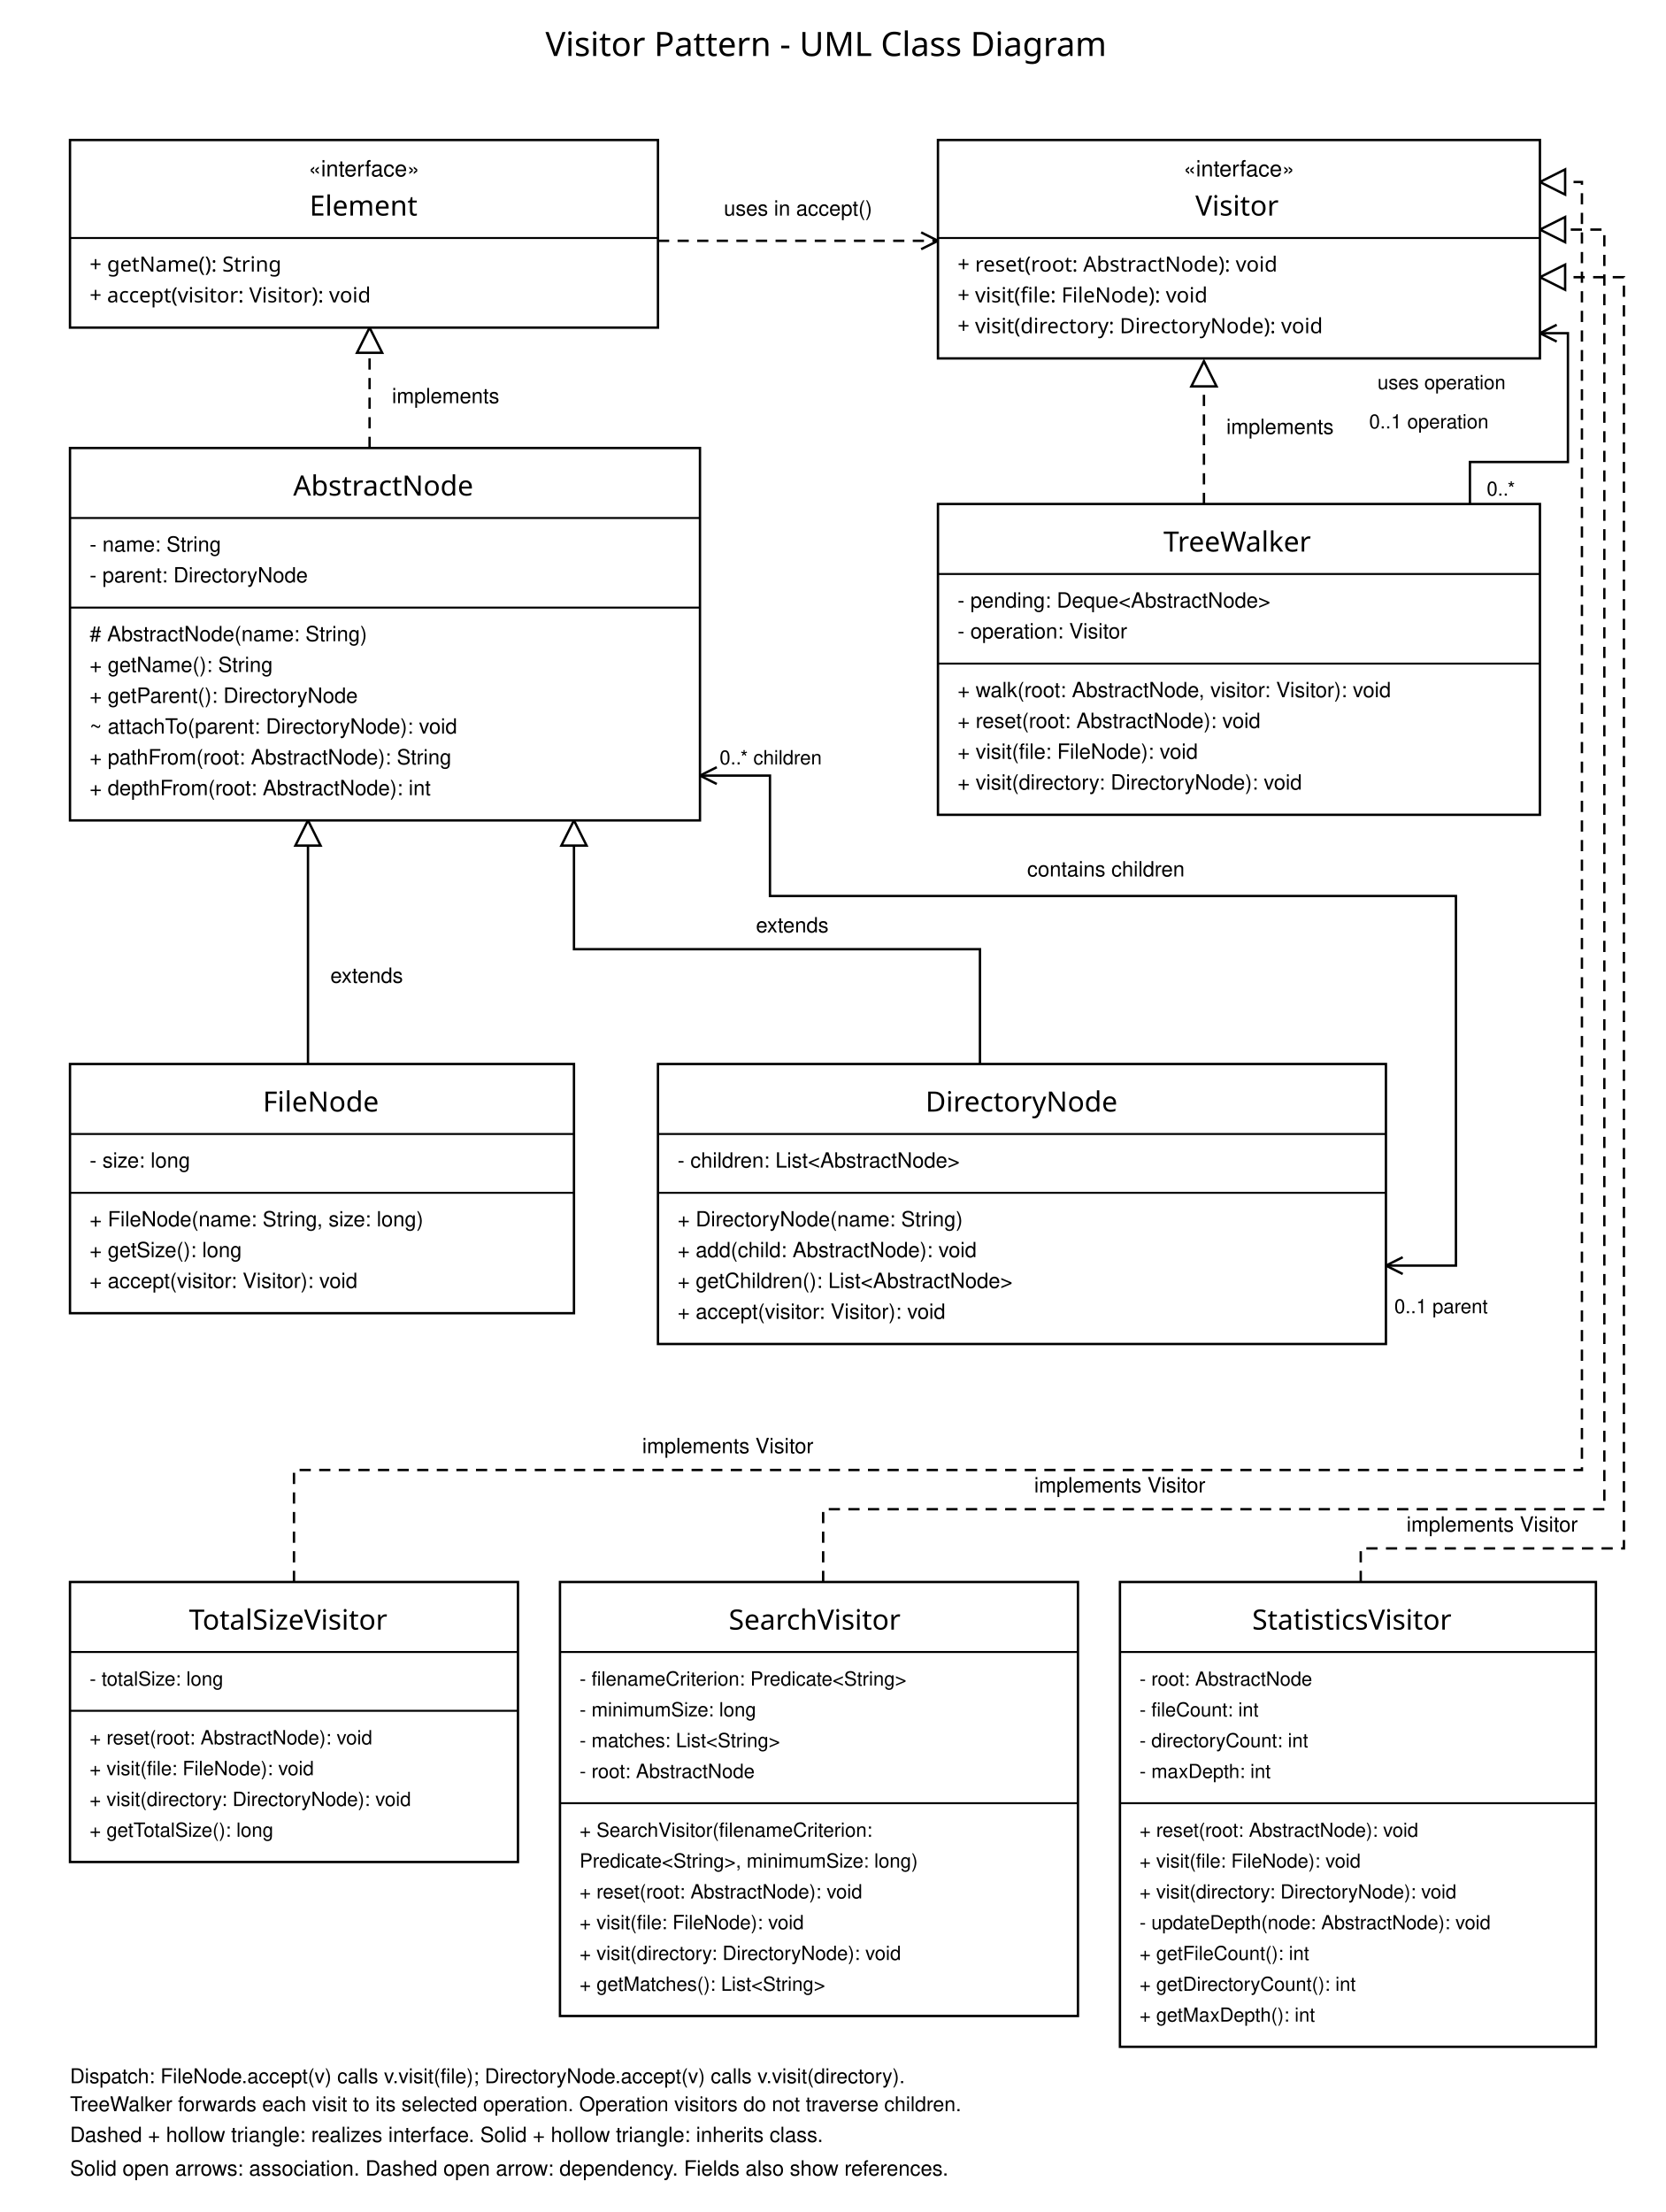
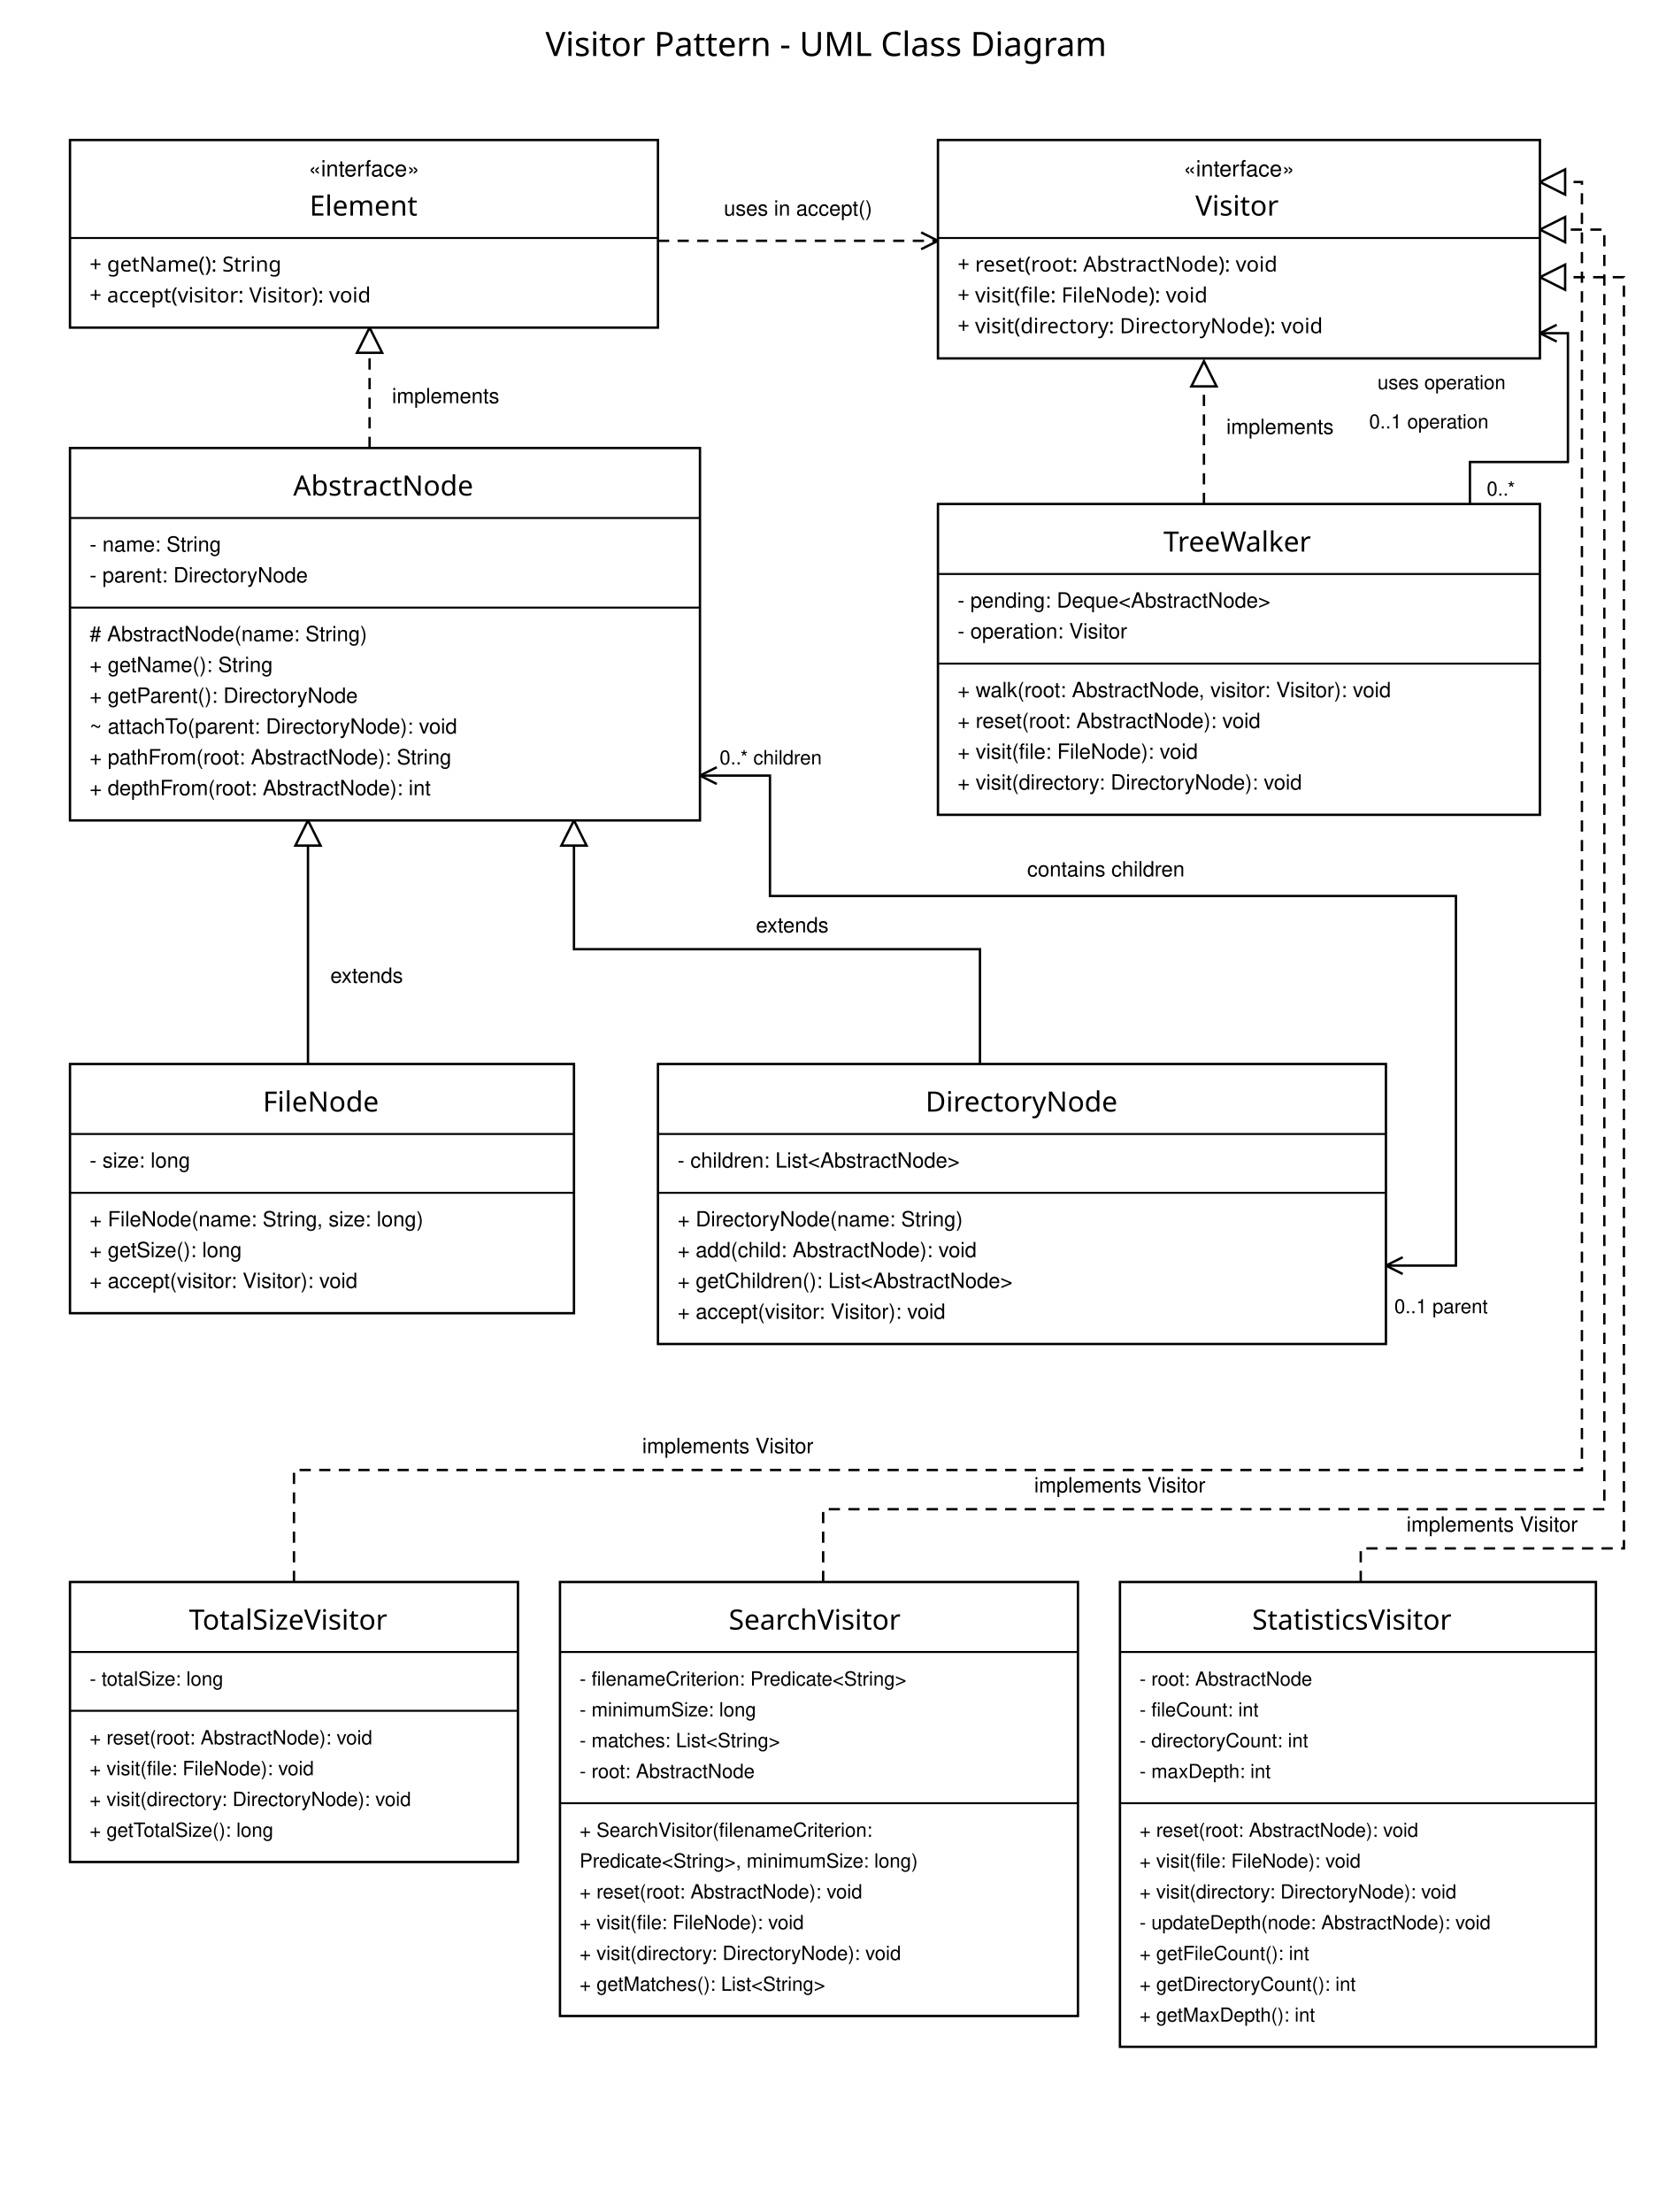
<svg xmlns="http://www.w3.org/2000/svg" width="595" height="790" preserveAspectRatio="xMinYMin meet" viewBox="0 0 595 790" version="1.0" fill-rule="evenodd">
  <clipPath id="clip">
    <rect x="0" y="0" width="595" height="790" />
  </clipPath>
  <g id="group" transform="scale(1,-1) translate(0,-790)" style="clip-path: url(#clip)">
    <g transform="">
      <text x="194.81" y="770" style="font-family: Helvetica-Bold; font-size: 12px;fill: rgb(0%,0%,0%); stroke:none;" transform="translate(0,1540) scale(1,-1)">Visitor Pattern - UML Class Diagram</text>
      <polyline points="132 630, 132 673" style="stroke: rgb(0%,0%,0%); stroke-linecap: butt; stroke-width: 0.85; fill: None; fill-rule: evenodd; stroke-dasharray: 4, 3;" />
      <polygon points="132 673, 127.5 664, 136.5 664" style="stroke: rgb(0%,0%,0%); stroke-linecap: butt; stroke-width: 0.85; fill: rgb(100%,100%,100%); fill-rule: evenodd;" />
      <text x="140" y="646" style="font-family: Helvetica; font-size: 7.5px;fill: rgb(0%,0%,0%); stroke:none;" transform="translate(0,1292) scale(1,-1)">implements</text>
      <polyline points="110 410, 110 497" style="stroke: rgb(0%,0%,0%); stroke-linecap: butt; stroke-width: 0.85; fill: None; fill-rule: evenodd;" />
      <polygon points="110 497, 105.5 488, 114.5 488" style="stroke: rgb(0%,0%,0%); stroke-linecap: butt; stroke-width: 0.85; fill: rgb(100%,100%,100%); fill-rule: evenodd;" />
      <text x="118" y="439" style="font-family: Helvetica; font-size: 7.5px;fill: rgb(0%,0%,0%); stroke:none;" transform="translate(0,878) scale(1,-1)">extends</text>
      <polyline points="350 410, 350 451, 205 451, 205 497" style="stroke: rgb(0%,0%,0%); stroke-linecap: butt; stroke-width: 0.85; fill: None; fill-rule: evenodd;" />
      <polygon points="205 497, 200.5 488, 209.5 488" style="stroke: rgb(0%,0%,0%); stroke-linecap: butt; stroke-width: 0.85; fill: rgb(100%,100%,100%); fill-rule: evenodd;" />
      <text x="270" y="457" style="font-family: Helvetica; font-size: 7.5px;fill: rgb(0%,0%,0%); stroke:none;" transform="translate(0,914) scale(1,-1)">extends</text>
      <polyline points="235 704, 335 704" style="stroke: rgb(0%,0%,0%); stroke-linecap: butt; stroke-width: 0.85; fill: None; fill-rule: evenodd; stroke-dasharray: 4, 3;" />
      <polyline points="329 707, 335 704, 329 701" style="stroke: rgb(0%,0%,0%); stroke-linecap: butt; stroke-width: 0.85; fill: None; fill-rule: evenodd;" />
      <text x="258.533" y="713" style="font-family: Helvetica; font-size: 7.5px;fill: rgb(0%,0%,0%); stroke:none;" transform="translate(0,1426) scale(1,-1)">uses in accept()</text>
      <polyline points="495 338, 520 338, 520 470, 275 470, 275 513, 250 513" style="stroke: rgb(0%,0%,0%); stroke-linecap: butt; stroke-width: 0.85; fill: None; fill-rule: evenodd;" />
      <polyline points="256 510, 250 513, 256 516" style="stroke: rgb(0%,0%,0%); stroke-linecap: butt; stroke-width: 0.85; fill: None; fill-rule: evenodd;" />
      <polyline points="501 335, 495 338, 501 341" style="stroke: rgb(0%,0%,0%); stroke-linecap: butt; stroke-width: 0.85; fill: None; fill-rule: evenodd;" />
      <text x="366.864" y="477" style="font-family: Helvetica; font-size: 7.5px;fill: rgb(0%,0%,0%); stroke:none;" transform="translate(0,954) scale(1,-1)">contains children</text>
      <text x="498" y="321" style="font-family: Helvetica; font-size: 7px;fill: rgb(0%,0%,0%); stroke:none;" transform="translate(0,642) scale(1,-1)">0..1 parent</text>
      <text x="257" y="517" style="font-family: Helvetica; font-size: 7px;fill: rgb(0%,0%,0%); stroke:none;" transform="translate(0,1034) scale(1,-1)">0..* children</text>
      <polyline points="430 610, 430 661" style="stroke: rgb(0%,0%,0%); stroke-linecap: butt; stroke-width: 0.85; fill: None; fill-rule: evenodd; stroke-dasharray: 4, 3;" />
      <polygon points="430 661, 425.5 652, 434.5 652" style="stroke: rgb(0%,0%,0%); stroke-linecap: butt; stroke-width: 0.85; fill: rgb(100%,100%,100%); fill-rule: evenodd;" />
      <text x="438" y="635" style="font-family: Helvetica; font-size: 7.5px;fill: rgb(0%,0%,0%); stroke:none;" transform="translate(0,1270) scale(1,-1)">implements</text>
      <polyline points="525 610, 525 625, 560 625, 560 671, 550 671" style="stroke: rgb(0%,0%,0%); stroke-linecap: butt; stroke-width: 0.85; fill: None; fill-rule: evenodd;" />
      <polyline points="556 668, 550 671, 556 674" style="stroke: rgb(0%,0%,0%); stroke-linecap: butt; stroke-width: 0.85; fill: None; fill-rule: evenodd;" />
      <text x="492" y="651" style="font-family: Helvetica; font-size: 7px;fill: rgb(0%,0%,0%); stroke:none;" transform="translate(0,1302) scale(1,-1)">uses operation</text>
      <text x="489" y="637" style="font-family: Helvetica; font-size: 7px;fill: rgb(0%,0%,0%); stroke:none;" transform="translate(0,1274) scale(1,-1)">0..1 operation</text>
      <text x="531" y="613" style="font-family: Helvetica; font-size: 7px;fill: rgb(0%,0%,0%); stroke:none;" transform="translate(0,1226) scale(1,-1)">0..*</text>
      <polyline points="105 225, 105 265, 565 265, 565 725, 550 725" style="stroke: rgb(0%,0%,0%); stroke-linecap: butt; stroke-width: 0.85; fill: None; fill-rule: evenodd; stroke-dasharray: 4, 3;" />
      <polygon points="550 725, 559 720.5, 559 729.5" style="stroke: rgb(0%,0%,0%); stroke-linecap: butt; stroke-width: 0.85; fill: rgb(100%,100%,100%); fill-rule: evenodd;" />
      <text x="229.37" y="271" style="font-family: Helvetica; font-size: 7.5px;fill: rgb(0%,0%,0%); stroke:none;" transform="translate(0,542) scale(1,-1)">implements Visitor</text>
      <polyline points="294 225, 294 251, 573 251, 573 708, 550 708" style="stroke: rgb(0%,0%,0%); stroke-linecap: butt; stroke-width: 0.85; fill: None; fill-rule: evenodd; stroke-dasharray: 4, 3;" />
      <polygon points="550 708, 559 703.5, 559 712.5" style="stroke: rgb(0%,0%,0%); stroke-linecap: butt; stroke-width: 0.85; fill: rgb(100%,100%,100%); fill-rule: evenodd;" />
      <text x="369.37" y="257" style="font-family: Helvetica; font-size: 7.5px;fill: rgb(0%,0%,0%); stroke:none;" transform="translate(0,514) scale(1,-1)">implements Visitor</text>
      <polyline points="486 225, 486 237, 580 237, 580 691, 550 691" style="stroke: rgb(0%,0%,0%); stroke-linecap: butt; stroke-width: 0.85; fill: None; fill-rule: evenodd; stroke-dasharray: 4, 3;" />
      <polygon points="550 691, 559 686.5, 559 695.5" style="stroke: rgb(0%,0%,0%); stroke-linecap: butt; stroke-width: 0.85; fill: rgb(100%,100%,100%); fill-rule: evenodd;" />
      <text x="502.37" y="243" style="font-family: Helvetica; font-size: 7.5px;fill: rgb(0%,0%,0%); stroke:none;" transform="translate(0,486) scale(1,-1)">implements Visitor</text>
      <rect x="25" y="673" width="210" height="67" style="stroke: rgb(0%,0%,0%); stroke-linecap: butt; stroke-width: 0.85; fill: rgb(100%,100%,100%); fill-rule: evenodd;" />
      <text x="110.212" y="727" style="font-family: Helvetica; font-size: 8px;fill: rgb(0%,0%,0%); stroke:none;" transform="translate(0,1454) scale(1,-1)">«interface»</text>
      <text x="110.55" y="713" style="font-family: Helvetica-Bold; font-size: 10px;fill: rgb(0%,0%,0%); stroke:none;" transform="translate(0,1426) scale(1,-1)">Element</text>
      <path d="M 25,705 L 235,705 Z" style="stroke: rgb(0%,0%,0%); stroke-linecap: butt; stroke-width: 0.7;" />
      <text x="32" y="693" style="font-family: Helvetica-Oblique; font-size: 7.5px;fill: rgb(0%,0%,0%); stroke:none;" transform="translate(0,1386) scale(1,-1)">+ getName(): String</text>
      <text x="32" y="682" style="font-family: Helvetica-Oblique; font-size: 7.5px;fill: rgb(0%,0%,0%); stroke:none;" transform="translate(0,1364) scale(1,-1)">+ accept(visitor: Visitor): void</text>
      <rect x="25" y="497" width="225" height="133" style="stroke: rgb(0%,0%,0%); stroke-linecap: butt; stroke-width: 0.85; fill: rgb(100%,100%,100%); fill-rule: evenodd;" />
      <text x="104.72" y="613" style="font-family: Helvetica-BoldOblique; font-size: 10px;fill: rgb(0%,0%,0%); stroke:none;" transform="translate(0,1226) scale(1,-1)">AbstractNode</text>
      <path d="M 25,605 L 250,605 Z" style="stroke: rgb(0%,0%,0%); stroke-linecap: butt; stroke-width: 0.7;" />
      <text x="32" y="593" style="font-family: Helvetica; font-size: 7.5px;fill: rgb(0%,0%,0%); stroke:none;" transform="translate(0,1186) scale(1,-1)">- name: String</text>
      <text x="32" y="582" style="font-family: Helvetica; font-size: 7.5px;fill: rgb(0%,0%,0%); stroke:none;" transform="translate(0,1164) scale(1,-1)">- parent: DirectoryNode</text>
      <path d="M 25,573 L 250,573 Z" style="stroke: rgb(0%,0%,0%); stroke-linecap: butt; stroke-width: 0.7;" />
      <text x="32" y="561" style="font-family: Helvetica; font-size: 7.5px;fill: rgb(0%,0%,0%); stroke:none;" transform="translate(0,1122) scale(1,-1)"># AbstractNode(name: String)</text>
      <text x="32" y="550" style="font-family: Helvetica; font-size: 7.5px;fill: rgb(0%,0%,0%); stroke:none;" transform="translate(0,1100) scale(1,-1)">+ getName(): String</text>
      <text x="32" y="539" style="font-family: Helvetica; font-size: 7.5px;fill: rgb(0%,0%,0%); stroke:none;" transform="translate(0,1078) scale(1,-1)">+ getParent(): DirectoryNode</text>
      <text x="32" y="528" style="font-family: Helvetica; font-size: 7.5px;fill: rgb(0%,0%,0%); stroke:none;" transform="translate(0,1056) scale(1,-1)">~ attachTo(parent: DirectoryNode): void</text>
      <text x="32" y="517" style="font-family: Helvetica; font-size: 7.5px;fill: rgb(0%,0%,0%); stroke:none;" transform="translate(0,1034) scale(1,-1)">+ pathFrom(root: AbstractNode): String</text>
      <text x="32" y="506" style="font-family: Helvetica; font-size: 7.5px;fill: rgb(0%,0%,0%); stroke:none;" transform="translate(0,1012) scale(1,-1)">+ depthFrom(root: AbstractNode): int</text>
      <rect x="25" y="321" width="180" height="89" style="stroke: rgb(0%,0%,0%); stroke-linecap: butt; stroke-width: 0.85; fill: rgb(100%,100%,100%); fill-rule: evenodd;" />
      <text x="93.885" y="393" style="font-family: Helvetica-Bold; font-size: 10px;fill: rgb(0%,0%,0%); stroke:none;" transform="translate(0,786) scale(1,-1)">FileNode</text>
      <path d="M 25,385 L 205,385 Z" style="stroke: rgb(0%,0%,0%); stroke-linecap: butt; stroke-width: 0.7;" />
      <text x="32" y="373" style="font-family: Helvetica; font-size: 7.5px;fill: rgb(0%,0%,0%); stroke:none;" transform="translate(0,746) scale(1,-1)">- size: long</text>
      <path d="M 25,364 L 205,364 Z" style="stroke: rgb(0%,0%,0%); stroke-linecap: butt; stroke-width: 0.7;" />
      <text x="32" y="352" style="font-family: Helvetica; font-size: 7.5px;fill: rgb(0%,0%,0%); stroke:none;" transform="translate(0,704) scale(1,-1)">+ FileNode(name: String, size: long)</text>
      <text x="32" y="341" style="font-family: Helvetica; font-size: 7.5px;fill: rgb(0%,0%,0%); stroke:none;" transform="translate(0,682) scale(1,-1)">+ getSize(): long</text>
      <text x="32" y="330" style="font-family: Helvetica; font-size: 7.5px;fill: rgb(0%,0%,0%); stroke:none;" transform="translate(0,660) scale(1,-1)">+ accept(visitor: Visitor): void</text>
      <rect x="235" y="310" width="260" height="100" style="stroke: rgb(0%,0%,0%); stroke-linecap: butt; stroke-width: 0.85; fill: rgb(100%,100%,100%); fill-rule: evenodd;" />
      <text x="330.55" y="393" style="font-family: Helvetica-Bold; font-size: 10px;fill: rgb(0%,0%,0%); stroke:none;" transform="translate(0,786) scale(1,-1)">DirectoryNode</text>
      <path d="M 235,385 L 495,385 Z" style="stroke: rgb(0%,0%,0%); stroke-linecap: butt; stroke-width: 0.7;" />
      <text x="242" y="373" style="font-family: Helvetica; font-size: 7.5px;fill: rgb(0%,0%,0%); stroke:none;" transform="translate(0,746) scale(1,-1)">- children: List&lt;AbstractNode&gt;</text>
      <path d="M 235,364 L 495,364 Z" style="stroke: rgb(0%,0%,0%); stroke-linecap: butt; stroke-width: 0.7;" />
      <text x="242" y="352" style="font-family: Helvetica; font-size: 7.5px;fill: rgb(0%,0%,0%); stroke:none;" transform="translate(0,704) scale(1,-1)">+ DirectoryNode(name: String)</text>
      <text x="242" y="341" style="font-family: Helvetica; font-size: 7.5px;fill: rgb(0%,0%,0%); stroke:none;" transform="translate(0,682) scale(1,-1)">+ add(child: AbstractNode): void</text>
      <text x="242" y="330" style="font-family: Helvetica; font-size: 7.5px;fill: rgb(0%,0%,0%); stroke:none;" transform="translate(0,660) scale(1,-1)">+ getChildren(): List&lt;AbstractNode&gt;</text>
      <text x="242" y="319" style="font-family: Helvetica; font-size: 7.5px;fill: rgb(0%,0%,0%); stroke:none;" transform="translate(0,638) scale(1,-1)">+ accept(visitor: Visitor): void</text>
      <rect x="335" y="662" width="215" height="78" style="stroke: rgb(0%,0%,0%); stroke-linecap: butt; stroke-width: 0.85; fill: rgb(100%,100%,100%); fill-rule: evenodd;" />
      <text x="422.712" y="727" style="font-family: Helvetica; font-size: 8px;fill: rgb(0%,0%,0%); stroke:none;" transform="translate(0,1454) scale(1,-1)">«interface»</text>
      <text x="426.94" y="713" style="font-family: Helvetica-Bold; font-size: 10px;fill: rgb(0%,0%,0%); stroke:none;" transform="translate(0,1426) scale(1,-1)">Visitor</text>
      <path d="M 335,705 L 550,705 Z" style="stroke: rgb(0%,0%,0%); stroke-linecap: butt; stroke-width: 0.7;" />
      <text x="342" y="693" style="font-family: Helvetica-Oblique; font-size: 7.5px;fill: rgb(0%,0%,0%); stroke:none;" transform="translate(0,1386) scale(1,-1)">+ reset(root: AbstractNode): void</text>
      <text x="342" y="682" style="font-family: Helvetica-Oblique; font-size: 7.5px;fill: rgb(0%,0%,0%); stroke:none;" transform="translate(0,1364) scale(1,-1)">+ visit(file: FileNode): void</text>
      <text x="342" y="671" style="font-family: Helvetica-Oblique; font-size: 7.5px;fill: rgb(0%,0%,0%); stroke:none;" transform="translate(0,1342) scale(1,-1)">+ visit(directory: DirectoryNode): void</text>
      <rect x="335" y="499" width="215" height="111" style="stroke: rgb(0%,0%,0%); stroke-linecap: butt; stroke-width: 0.85; fill: rgb(100%,100%,100%); fill-rule: evenodd;" />
      <text x="415.545" y="593" style="font-family: Helvetica-Bold; font-size: 10px;fill: rgb(0%,0%,0%); stroke:none;" transform="translate(0,1186) scale(1,-1)">TreeWalker</text>
      <path d="M 335,585 L 550,585 Z" style="stroke: rgb(0%,0%,0%); stroke-linecap: butt; stroke-width: 0.7;" />
      <text x="342" y="573" style="font-family: Helvetica; font-size: 7.5px;fill: rgb(0%,0%,0%); stroke:none;" transform="translate(0,1146) scale(1,-1)">- pending: Deque&lt;AbstractNode&gt;</text>
      <text x="342" y="562" style="font-family: Helvetica; font-size: 7.5px;fill: rgb(0%,0%,0%); stroke:none;" transform="translate(0,1124) scale(1,-1)">- operation: Visitor</text>
      <path d="M 335,553 L 550,553 Z" style="stroke: rgb(0%,0%,0%); stroke-linecap: butt; stroke-width: 0.7;" />
      <text x="342" y="541" style="font-family: Helvetica; font-size: 7.5px;fill: rgb(0%,0%,0%); stroke:none;" transform="translate(0,1082) scale(1,-1)">+ walk(root: AbstractNode, visitor: Visitor): void</text>
      <text x="342" y="530" style="font-family: Helvetica; font-size: 7.5px;fill: rgb(0%,0%,0%); stroke:none;" transform="translate(0,1060) scale(1,-1)">+ reset(root: AbstractNode): void</text>
      <text x="342" y="519" style="font-family: Helvetica; font-size: 7.5px;fill: rgb(0%,0%,0%); stroke:none;" transform="translate(0,1038) scale(1,-1)">+ visit(file: FileNode): void</text>
      <text x="342" y="508" style="font-family: Helvetica; font-size: 7.5px;fill: rgb(0%,0%,0%); stroke:none;" transform="translate(0,1016) scale(1,-1)">+ visit(directory: DirectoryNode): void</text>
      <rect x="25" y="125" width="160" height="100" style="stroke: rgb(0%,0%,0%); stroke-linecap: butt; stroke-width: 0.85; fill: rgb(100%,100%,100%); fill-rule: evenodd;" />
      <text x="67.49" y="208" style="font-family: Helvetica-Bold; font-size: 10px;fill: rgb(0%,0%,0%); stroke:none;" transform="translate(0,416) scale(1,-1)">TotalSizeVisitor</text>
      <path d="M 25,200 L 185,200 Z" style="stroke: rgb(0%,0%,0%); stroke-linecap: butt; stroke-width: 0.7;" />
      <text x="32" y="188" style="font-family: Helvetica; font-size: 7px;fill: rgb(0%,0%,0%); stroke:none;" transform="translate(0,376) scale(1,-1)">- totalSize: long</text>
      <path d="M 25,179 L 185,179 Z" style="stroke: rgb(0%,0%,0%); stroke-linecap: butt; stroke-width: 0.7;" />
      <text x="32" y="167" style="font-family: Helvetica; font-size: 7px;fill: rgb(0%,0%,0%); stroke:none;" transform="translate(0,334) scale(1,-1)">+ reset(root: AbstractNode): void</text>
      <text x="32" y="156" style="font-family: Helvetica; font-size: 7px;fill: rgb(0%,0%,0%); stroke:none;" transform="translate(0,312) scale(1,-1)">+ visit(file: FileNode): void</text>
      <text x="32" y="145" style="font-family: Helvetica; font-size: 7px;fill: rgb(0%,0%,0%); stroke:none;" transform="translate(0,290) scale(1,-1)">+ visit(directory: DirectoryNode): void</text>
      <text x="32" y="134" style="font-family: Helvetica; font-size: 7px;fill: rgb(0%,0%,0%); stroke:none;" transform="translate(0,268) scale(1,-1)">+ getTotalSize(): long</text>
      <rect x="200" y="70" width="185" height="155" style="stroke: rgb(0%,0%,0%); stroke-linecap: butt; stroke-width: 0.85; fill: rgb(100%,100%,100%); fill-rule: evenodd;" />
      <text x="260.265" y="208" style="font-family: Helvetica-Bold; font-size: 10px;fill: rgb(0%,0%,0%); stroke:none;" transform="translate(0,416) scale(1,-1)">SearchVisitor</text>
      <path d="M 200,200 L 385,200 Z" style="stroke: rgb(0%,0%,0%); stroke-linecap: butt; stroke-width: 0.7;" />
      <text x="207" y="188" style="font-family: Helvetica; font-size: 7px;fill: rgb(0%,0%,0%); stroke:none;" transform="translate(0,376) scale(1,-1)">- filenameCriterion: Predicate&lt;String&gt;</text>
      <text x="207" y="177" style="font-family: Helvetica; font-size: 7px;fill: rgb(0%,0%,0%); stroke:none;" transform="translate(0,354) scale(1,-1)">- minimumSize: long</text>
      <text x="207" y="166" style="font-family: Helvetica; font-size: 7px;fill: rgb(0%,0%,0%); stroke:none;" transform="translate(0,332) scale(1,-1)">- matches: List&lt;String&gt;</text>
      <text x="207" y="155" style="font-family: Helvetica; font-size: 7px;fill: rgb(0%,0%,0%); stroke:none;" transform="translate(0,310) scale(1,-1)">- root: AbstractNode</text>
      <path d="M 200,146 L 385,146 Z" style="stroke: rgb(0%,0%,0%); stroke-linecap: butt; stroke-width: 0.7;" />
      <text x="207" y="134" style="font-family: Helvetica; font-size: 7px;fill: rgb(0%,0%,0%); stroke:none;" transform="translate(0,268) scale(1,-1)">+ SearchVisitor(filenameCriterion:</text>
      <text x="207" y="123" style="font-family: Helvetica; font-size: 7px;fill: rgb(0%,0%,0%); stroke:none;" transform="translate(0,246) scale(1,-1)">    Predicate&lt;String&gt;, minimumSize: long)</text>
      <text x="207" y="112" style="font-family: Helvetica; font-size: 7px;fill: rgb(0%,0%,0%); stroke:none;" transform="translate(0,224) scale(1,-1)">+ reset(root: AbstractNode): void</text>
      <text x="207" y="101" style="font-family: Helvetica; font-size: 7px;fill: rgb(0%,0%,0%); stroke:none;" transform="translate(0,202) scale(1,-1)">+ visit(file: FileNode): void</text>
      <text x="207" y="90" style="font-family: Helvetica; font-size: 7px;fill: rgb(0%,0%,0%); stroke:none;" transform="translate(0,180) scale(1,-1)">+ visit(directory: DirectoryNode): void</text>
      <text x="207" y="79" style="font-family: Helvetica; font-size: 7px;fill: rgb(0%,0%,0%); stroke:none;" transform="translate(0,158) scale(1,-1)">+ getMatches(): List&lt;String&gt;</text>
      <rect x="400" y="59" width="170" height="166" style="stroke: rgb(0%,0%,0%); stroke-linecap: butt; stroke-width: 0.85; fill: rgb(100%,100%,100%); fill-rule: evenodd;" />
      <text x="447.21" y="208" style="font-family: Helvetica-Bold; font-size: 10px;fill: rgb(0%,0%,0%); stroke:none;" transform="translate(0,416) scale(1,-1)">StatisticsVisitor</text>
      <path d="M 400,200 L 570,200 Z" style="stroke: rgb(0%,0%,0%); stroke-linecap: butt; stroke-width: 0.7;" />
      <text x="407" y="188" style="font-family: Helvetica; font-size: 6.9px;fill: rgb(0%,0%,0%); stroke:none;" transform="translate(0,376) scale(1,-1)">- root: AbstractNode</text>
      <text x="407" y="177" style="font-family: Helvetica; font-size: 6.9px;fill: rgb(0%,0%,0%); stroke:none;" transform="translate(0,354) scale(1,-1)">- fileCount: int</text>
      <text x="407" y="166" style="font-family: Helvetica; font-size: 6.9px;fill: rgb(0%,0%,0%); stroke:none;" transform="translate(0,332) scale(1,-1)">- directoryCount: int</text>
      <text x="407" y="155" style="font-family: Helvetica; font-size: 6.9px;fill: rgb(0%,0%,0%); stroke:none;" transform="translate(0,310) scale(1,-1)">- maxDepth: int</text>
      <path d="M 400,146 L 570,146 Z" style="stroke: rgb(0%,0%,0%); stroke-linecap: butt; stroke-width: 0.7;" />
      <text x="407" y="134" style="font-family: Helvetica; font-size: 6.9px;fill: rgb(0%,0%,0%); stroke:none;" transform="translate(0,268) scale(1,-1)">+ reset(root: AbstractNode): void</text>
      <text x="407" y="123" style="font-family: Helvetica; font-size: 6.9px;fill: rgb(0%,0%,0%); stroke:none;" transform="translate(0,246) scale(1,-1)">+ visit(file: FileNode): void</text>
      <text x="407" y="112" style="font-family: Helvetica; font-size: 6.9px;fill: rgb(0%,0%,0%); stroke:none;" transform="translate(0,224) scale(1,-1)">+ visit(directory: DirectoryNode): void</text>
      <text x="407" y="101" style="font-family: Helvetica; font-size: 6.9px;fill: rgb(0%,0%,0%); stroke:none;" transform="translate(0,202) scale(1,-1)">- updateDepth(node: AbstractNode): void</text>
      <text x="407" y="90" style="font-family: Helvetica; font-size: 6.9px;fill: rgb(0%,0%,0%); stroke:none;" transform="translate(0,180) scale(1,-1)">+ getFileCount(): int</text>
      <text x="407" y="79" style="font-family: Helvetica; font-size: 6.9px;fill: rgb(0%,0%,0%); stroke:none;" transform="translate(0,158) scale(1,-1)">+ getDirectoryCount(): int</text>
      <text x="407" y="68" style="font-family: Helvetica; font-size: 6.9px;fill: rgb(0%,0%,0%); stroke:none;" transform="translate(0,136) scale(1,-1)">+ getMaxDepth(): int</text>
-       <text x="25" y="46" style="font-family: Helvetica; font-size: 7.3px;fill: rgb(0%,0%,0%); stroke:none;" transform="translate(0,92) scale(1,-1)">Dispatch: FileNode.accept(v) calls v.visit(file); DirectoryNode.accept(v) calls v.visit(directory).</text>
-       <text x="25" y="36" style="font-family: Helvetica; font-size: 7.3px;fill: rgb(0%,0%,0%); stroke:none;" transform="translate(0,72) scale(1,-1)">TreeWalker forwards each visit to its selected operation. Operation visitors do not traverse children.</text>
-       <text x="25" y="25" style="font-family: Helvetica; font-size: 7.5px;fill: rgb(0%,0%,0%); stroke:none;" transform="translate(0,50) scale(1,-1)">Dashed + hollow triangle: realizes interface. Solid + hollow triangle: inherits class.</text>
-       <text x="25" y="13" style="font-family: Helvetica; font-size: 7.5px;fill: rgb(0%,0%,0%); stroke:none;" transform="translate(0,26) scale(1,-1)">Solid open arrows: association. Dashed open arrow: dependency. Fields also show references.</text>
    </g>
  </g>
</svg>
